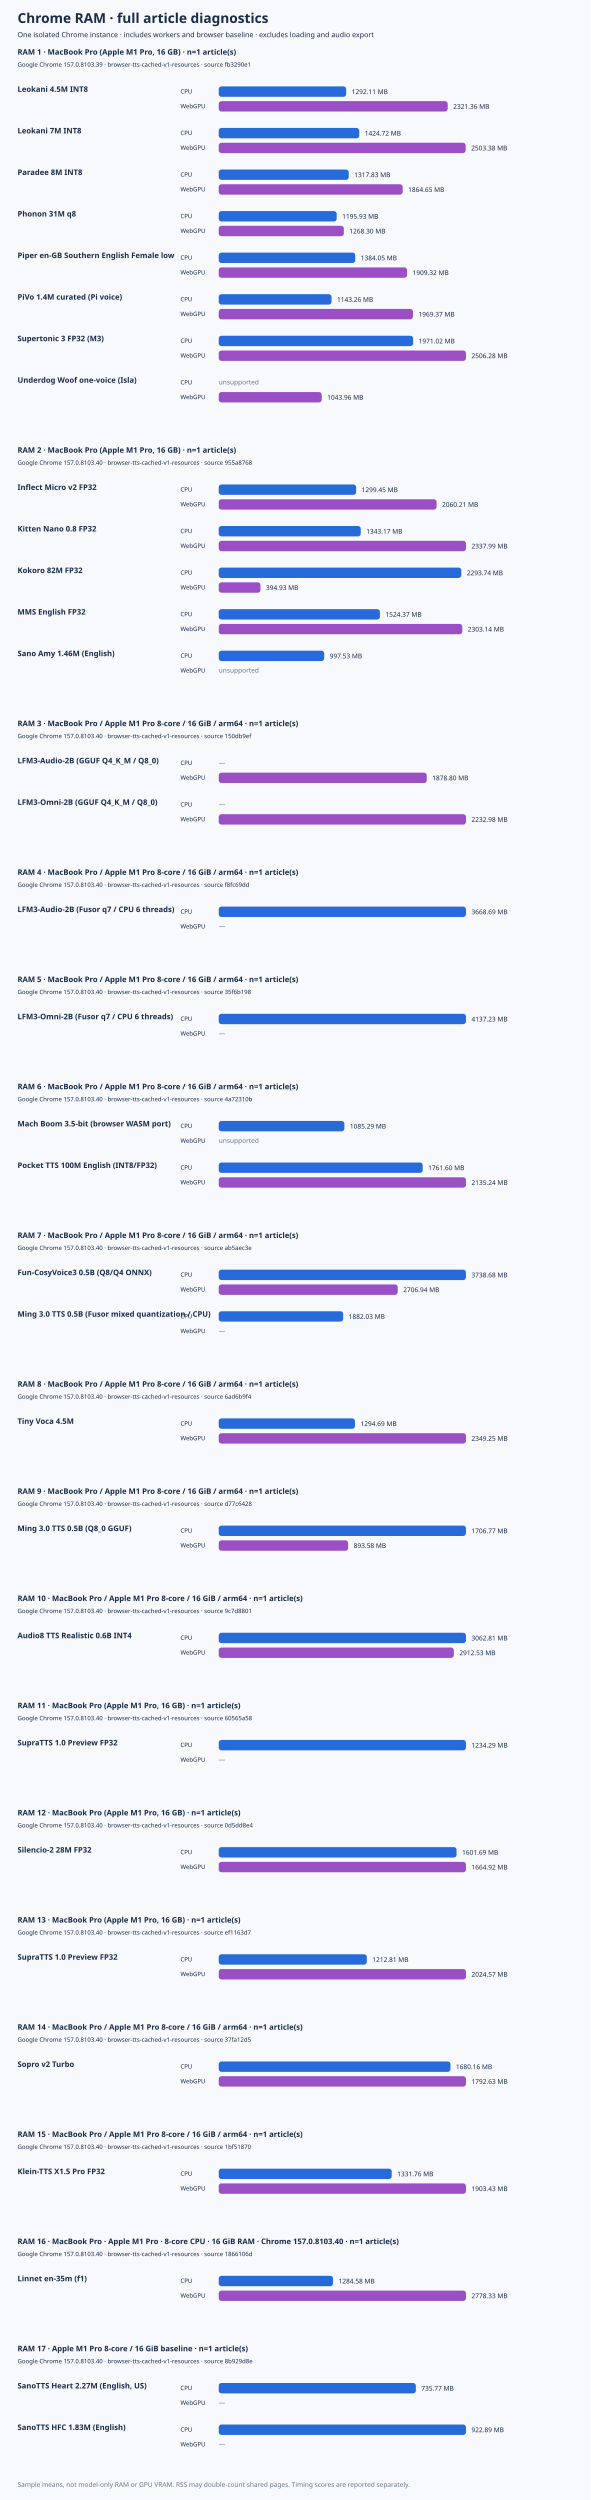
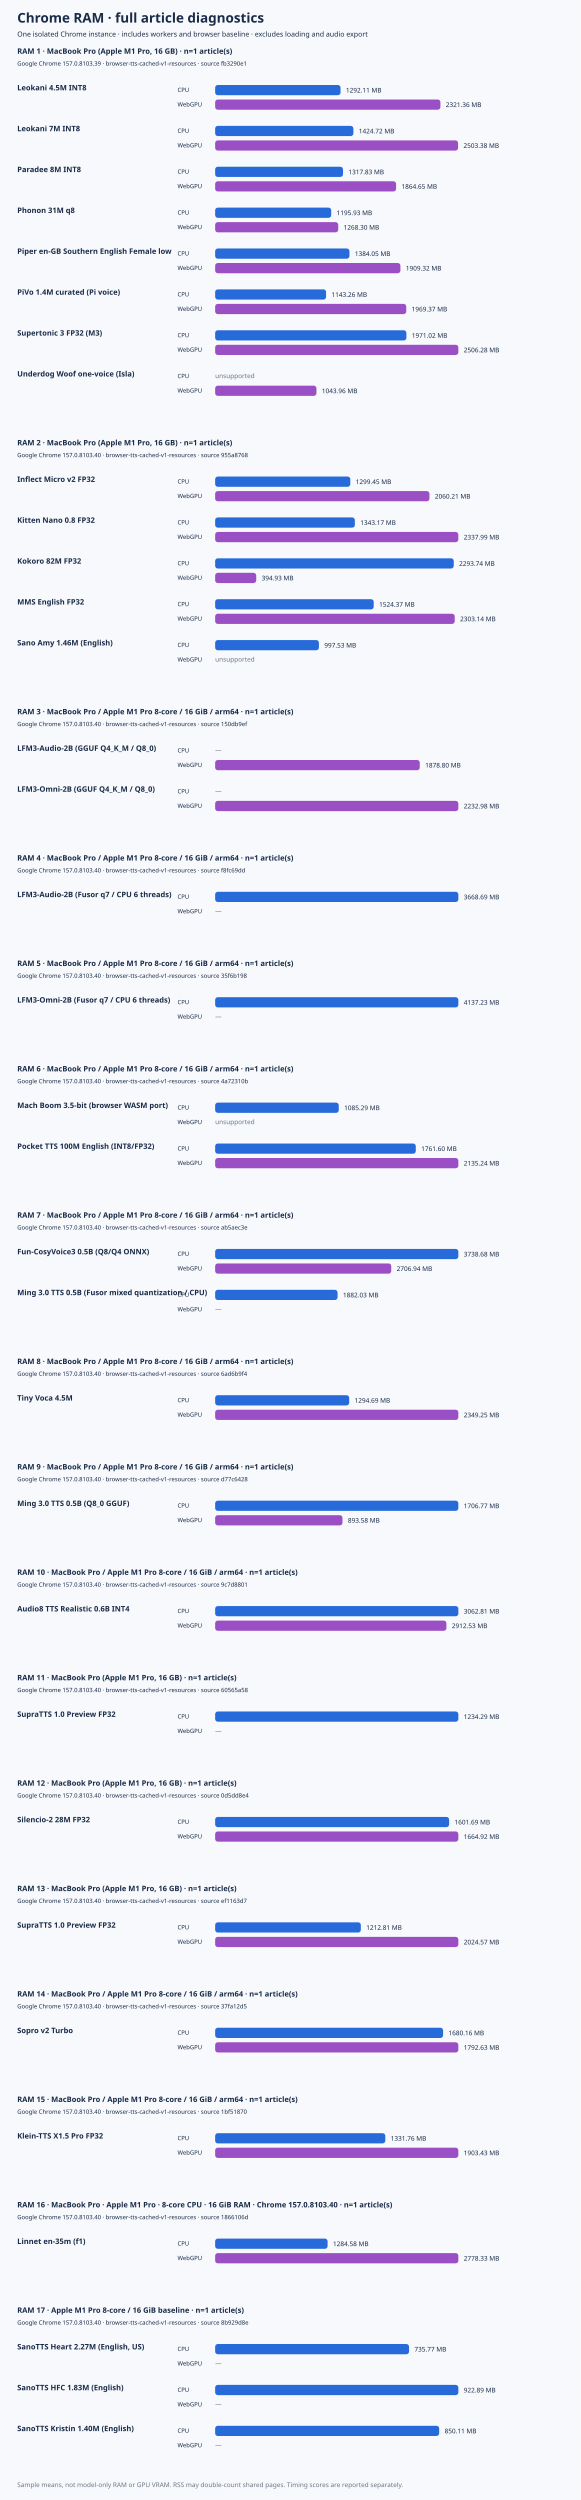
- <svg xmlns="http://www.w3.org/2000/svg" width="1080" height="4572" viewBox="0 0 1080 4572" role="img" aria-labelledby="title desc">
+ <svg xmlns="http://www.w3.org/2000/svg" width="1080" height="4648" viewBox="0 0 1080 4648" role="img" aria-labelledby="title desc">
  <rect width="100%" height="100%" fill="#f7f9fc" />
  <g font-family="system-ui,sans-serif" fill="#192b47">
    <text x="32" y="42" font-size="25" font-weight="700">Chrome RAM · full article diagnostics</text>
    <text x="32" y="68" font-size="13">One isolated Chrome instance · includes workers and browser baseline · excludes loading and audio export</text>
    <text x="32" y="100" font-size="14" font-weight="700">RAM 1 · MacBook Pro (Apple M1 Pro, 16 GB) · n=1 article(s)</text>
    <text x="32" y="122" font-size="11">Google Chrome 157.0.8103.39 · browser-tts-cached-v1-resources · source fb3290e1</text>
    <text x="32" y="168" font-size="14" font-weight="600">Leokani 4.5M INT8</text>
    <text x="330" y="171" font-size="11">CPU</text>
    <rect x="400" y="158" width="233.12" height="19" rx="5" fill="#276bdb" />
    <text x="643.12" y="172" font-size="12">1292.11 MB</text>
    <text x="330" y="198" font-size="11">WebGPU</text>
    <rect x="400" y="185" width="418.81" height="19" rx="5" fill="#9b4fc4" />
    <text x="828.81" y="199" font-size="12">2321.36 MB</text>
    <text x="32" y="244" font-size="14" font-weight="600">Leokani 7M INT8</text>
    <text x="330" y="247" font-size="11">CPU</text>
    <rect x="400" y="234" width="257.04" height="19" rx="5" fill="#276bdb" />
    <text x="667.04" y="248" font-size="12">1424.72 MB</text>
    <text x="330" y="274" font-size="11">WebGPU</text>
    <rect x="400" y="261" width="451.65" height="19" rx="5" fill="#9b4fc4" />
    <text x="861.65" y="275" font-size="12">2503.38 MB</text>
    <text x="32" y="320" font-size="14" font-weight="600">Paradee 8M INT8</text>
    <text x="330" y="323" font-size="11">CPU</text>
    <rect x="400" y="310" width="237.76" height="19" rx="5" fill="#276bdb" />
    <text x="647.76" y="324" font-size="12">1317.83 MB</text>
    <text x="330" y="350" font-size="11">WebGPU</text>
    <rect x="400" y="337" width="336.41" height="19" rx="5" fill="#9b4fc4" />
    <text x="746.41" y="351" font-size="12">1864.65 MB</text>
    <text x="32" y="396" font-size="14" font-weight="600">Phonon 31M q8</text>
    <text x="330" y="399" font-size="11">CPU</text>
    <rect x="400" y="386" width="215.77" height="19" rx="5" fill="#276bdb" />
    <text x="625.77" y="400" font-size="12">1195.93 MB</text>
    <text x="330" y="426" font-size="11">WebGPU</text>
    <rect x="400" y="413" width="228.82" height="19" rx="5" fill="#9b4fc4" />
    <text x="638.82" y="427" font-size="12">1268.30 MB</text>
    <text x="32" y="472" font-size="14" font-weight="600">Piper en-GB Southern English Female low</text>
    <text x="330" y="475" font-size="11">CPU</text>
    <rect x="400" y="462" width="249.71" height="19" rx="5" fill="#276bdb" />
    <text x="659.71" y="476" font-size="12">1384.05 MB</text>
    <text x="330" y="502" font-size="11">WebGPU</text>
    <rect x="400" y="489" width="344.47" height="19" rx="5" fill="#9b4fc4" />
    <text x="754.47" y="503" font-size="12">1909.32 MB</text>
    <text x="32" y="548" font-size="14" font-weight="600">PiVo 1.4M curated (Pi voice)</text>
    <text x="330" y="551" font-size="11">CPU</text>
    <rect x="400" y="538" width="206.26" height="19" rx="5" fill="#276bdb" />
    <text x="616.26" y="552" font-size="12">1143.26 MB</text>
    <text x="330" y="578" font-size="11">WebGPU</text>
    <rect x="400" y="565" width="355.31" height="19" rx="5" fill="#9b4fc4" />
    <text x="765.31" y="579" font-size="12">1969.37 MB</text>
    <text x="32" y="624" font-size="14" font-weight="600">Supertonic 3 FP32 (M3)</text>
    <text x="330" y="627" font-size="11">CPU</text>
    <rect x="400" y="614" width="355.60" height="19" rx="5" fill="#276bdb" />
    <text x="765.60" y="628" font-size="12">1971.02 MB</text>
    <text x="330" y="654" font-size="11">WebGPU</text>
    <rect x="400" y="641" width="452.17" height="19" rx="5" fill="#9b4fc4" />
    <text x="862.17" y="655" font-size="12">2506.28 MB</text>
    <text x="32" y="700" font-size="14" font-weight="600">Underdog Woof one-voice (Isla)</text>
    <text x="330" y="703" font-size="11">CPU</text>
    <text x="400" y="703" font-size="12" fill="#6c7686">unsupported</text>
    <text x="330" y="730" font-size="11">WebGPU</text>
    <rect x="400" y="717" width="188.35" height="19" rx="5" fill="#9b4fc4" />
    <text x="598.35" y="731" font-size="12">1043.96 MB</text>
    <text x="32" y="828" font-size="14" font-weight="700">RAM 2 · MacBook Pro (Apple M1 Pro, 16 GB) · n=1 article(s)</text>
    <text x="32" y="850" font-size="11">Google Chrome 157.0.8103.40 · browser-tts-cached-v1-resources · source 955a8768</text>
    <text x="32" y="896" font-size="14" font-weight="600">Inflect Micro v2 FP32</text>
    <text x="330" y="899" font-size="11">CPU</text>
    <rect x="400" y="886" width="251.32" height="19" rx="5" fill="#276bdb" />
    <text x="661.32" y="900" font-size="12">1299.45 MB</text>
    <text x="330" y="926" font-size="11">WebGPU</text>
    <rect x="400" y="913" width="398.45" height="19" rx="5" fill="#9b4fc4" />
    <text x="808.45" y="927" font-size="12">2060.21 MB</text>
    <text x="32" y="972" font-size="14" font-weight="600">Kitten Nano 0.8 FP32</text>
    <text x="330" y="975" font-size="11">CPU</text>
    <rect x="400" y="962" width="259.77" height="19" rx="5" fill="#276bdb" />
    <text x="669.77" y="976" font-size="12">1343.17 MB</text>
    <text x="330" y="1002" font-size="11">WebGPU</text>
    <rect x="400" y="989" width="452.17" height="19" rx="5" fill="#9b4fc4" />
    <text x="862.17" y="1003" font-size="12">2337.99 MB</text>
    <text x="32" y="1048" font-size="14" font-weight="600">Kokoro 82M FP32</text>
    <text x="330" y="1051" font-size="11">CPU</text>
    <rect x="400" y="1038" width="443.61" height="19" rx="5" fill="#276bdb" />
    <text x="853.61" y="1052" font-size="12">2293.74 MB</text>
    <text x="330" y="1078" font-size="11">WebGPU</text>
    <rect x="400" y="1065" width="76.38" height="19" rx="5" fill="#9b4fc4" />
    <text x="486.38" y="1079" font-size="12">394.93 MB</text>
    <text x="32" y="1124" font-size="14" font-weight="600">MMS English FP32</text>
    <text x="330" y="1127" font-size="11">CPU</text>
    <rect x="400" y="1114" width="294.82" height="19" rx="5" fill="#276bdb" />
    <text x="704.82" y="1128" font-size="12">1524.37 MB</text>
    <text x="330" y="1154" font-size="11">WebGPU</text>
    <rect x="400" y="1141" width="445.43" height="19" rx="5" fill="#9b4fc4" />
    <text x="855.43" y="1155" font-size="12">2303.14 MB</text>
    <text x="32" y="1200" font-size="14" font-weight="600">Sano Amy 1.46M (English)</text>
    <text x="330" y="1203" font-size="11">CPU</text>
    <rect x="400" y="1190" width="192.92" height="19" rx="5" fill="#276bdb" />
    <text x="602.92" y="1204" font-size="12">997.53 MB</text>
    <text x="330" y="1230" font-size="11">WebGPU</text>
    <text x="400" y="1230" font-size="12" fill="#6c7686">unsupported</text>
    <text x="32" y="1328" font-size="14" font-weight="700">RAM 3 · MacBook Pro / Apple M1 Pro 8-core / 16 GiB / arm64 · n=1 article(s)</text>
    <text x="32" y="1350" font-size="11">Google Chrome 157.0.8103.40 · browser-tts-cached-v1-resources · source 150db9ef</text>
    <text x="32" y="1396" font-size="14" font-weight="600">LFM3-Audio-2B (GGUF Q4_K_M / Q8_0)</text>
    <text x="330" y="1399" font-size="11">CPU</text>
    <text x="400" y="1399" font-size="12" fill="#6c7686">—</text>
    <text x="330" y="1426" font-size="11">WebGPU</text>
    <rect x="400" y="1413" width="380.45" height="19" rx="5" fill="#9b4fc4" />
    <text x="790.45" y="1427" font-size="12">1878.80 MB</text>
    <text x="32" y="1472" font-size="14" font-weight="600">LFM3-Omni-2B (GGUF Q4_K_M / Q8_0)</text>
    <text x="330" y="1475" font-size="11">CPU</text>
    <text x="400" y="1475" font-size="12" fill="#6c7686">—</text>
    <text x="330" y="1502" font-size="11">WebGPU</text>
    <rect x="400" y="1489" width="452.17" height="19" rx="5" fill="#9b4fc4" />
    <text x="862.17" y="1503" font-size="12">2232.98 MB</text>
    <text x="32" y="1600" font-size="14" font-weight="700">RAM 4 · MacBook Pro / Apple M1 Pro 8-core / 16 GiB / arm64 · n=1 article(s)</text>
    <text x="32" y="1622" font-size="11">Google Chrome 157.0.8103.40 · browser-tts-cached-v1-resources · source f8fc69dd</text>
    <text x="32" y="1668" font-size="14" font-weight="600">LFM3-Audio-2B (Fusor q7 / CPU 6 threads)</text>
    <text x="330" y="1671" font-size="11">CPU</text>
    <rect x="400" y="1658" width="452.17" height="19" rx="5" fill="#276bdb" />
    <text x="862.17" y="1672" font-size="12">3668.69 MB</text>
    <text x="330" y="1698" font-size="11">WebGPU</text>
    <text x="400" y="1698" font-size="12" fill="#6c7686">—</text>
    <text x="32" y="1796" font-size="14" font-weight="700">RAM 5 · MacBook Pro / Apple M1 Pro 8-core / 16 GiB / arm64 · n=1 article(s)</text>
    <text x="32" y="1818" font-size="11">Google Chrome 157.0.8103.40 · browser-tts-cached-v1-resources · source 35f6b198</text>
    <text x="32" y="1864" font-size="14" font-weight="600">LFM3-Omni-2B (Fusor q7 / CPU 6 threads)</text>
    <text x="330" y="1867" font-size="11">CPU</text>
    <rect x="400" y="1854" width="452.17" height="19" rx="5" fill="#276bdb" />
    <text x="862.17" y="1868" font-size="12">4137.23 MB</text>
    <text x="330" y="1894" font-size="11">WebGPU</text>
    <text x="400" y="1894" font-size="12" fill="#6c7686">—</text>
    <text x="32" y="1992" font-size="14" font-weight="700">RAM 6 · MacBook Pro / Apple M1 Pro 8-core / 16 GiB / arm64 · n=1 article(s)</text>
    <text x="32" y="2014" font-size="11">Google Chrome 157.0.8103.40 · browser-tts-cached-v1-resources · source 4a72310b</text>
    <text x="32" y="2060" font-size="14" font-weight="600">Mach Boom 3.5-bit (browser WASM port)</text>
    <text x="330" y="2063" font-size="11">CPU</text>
    <rect x="400" y="2050" width="229.83" height="19" rx="5" fill="#276bdb" />
    <text x="639.83" y="2064" font-size="12">1085.29 MB</text>
    <text x="330" y="2090" font-size="11">WebGPU</text>
    <text x="400" y="2090" font-size="12" fill="#6c7686">unsupported</text>
    <text x="32" y="2136" font-size="14" font-weight="600">Pocket TTS 100M English (INT8/FP32)</text>
    <text x="330" y="2139" font-size="11">CPU</text>
    <rect x="400" y="2126" width="373.05" height="19" rx="5" fill="#276bdb" />
    <text x="783.05" y="2140" font-size="12">1761.60 MB</text>
    <text x="330" y="2166" font-size="11">WebGPU</text>
    <rect x="400" y="2153" width="452.17" height="19" rx="5" fill="#9b4fc4" />
    <text x="862.17" y="2167" font-size="12">2135.24 MB</text>
    <text x="32" y="2264" font-size="14" font-weight="700">RAM 7 · MacBook Pro / Apple M1 Pro 8-core / 16 GiB / arm64 · n=1 article(s)</text>
    <text x="32" y="2286" font-size="11">Google Chrome 157.0.8103.40 · browser-tts-cached-v1-resources · source ab5aec3e</text>
    <text x="32" y="2332" font-size="14" font-weight="600">Fun-CosyVoice3 0.5B (Q8/Q4 ONNX)</text>
    <text x="330" y="2335" font-size="11">CPU</text>
    <rect x="400" y="2322" width="452.17" height="19" rx="5" fill="#276bdb" />
    <text x="862.17" y="2336" font-size="12">3738.68 MB</text>
    <text x="330" y="2362" font-size="11">WebGPU</text>
    <rect x="400" y="2349" width="327.39" height="19" rx="5" fill="#9b4fc4" />
    <text x="737.39" y="2363" font-size="12">2706.94 MB</text>
    <text x="32" y="2408" font-size="14" font-weight="600">Ming 3.0 TTS 0.5B (Fusor mixed quantization / CPU)</text>
    <text x="330" y="2411" font-size="11">CPU</text>
    <rect x="400" y="2398" width="227.62" height="19" rx="5" fill="#276bdb" />
    <text x="637.62" y="2412" font-size="12">1882.03 MB</text>
    <text x="330" y="2438" font-size="11">WebGPU</text>
    <text x="400" y="2438" font-size="12" fill="#6c7686">—</text>
    <text x="32" y="2536" font-size="14" font-weight="700">RAM 8 · MacBook Pro / Apple M1 Pro 8-core / 16 GiB / arm64 · n=1 article(s)</text>
    <text x="32" y="2558" font-size="11">Google Chrome 157.0.8103.40 · browser-tts-cached-v1-resources · source 6ad6b9f4</text>
    <text x="32" y="2604" font-size="14" font-weight="600">Tiny Voca 4.5M</text>
    <text x="330" y="2607" font-size="11">CPU</text>
    <rect x="400" y="2594" width="249.20" height="19" rx="5" fill="#276bdb" />
    <text x="659.20" y="2608" font-size="12">1294.69 MB</text>
    <text x="330" y="2634" font-size="11">WebGPU</text>
    <rect x="400" y="2621" width="452.17" height="19" rx="5" fill="#9b4fc4" />
    <text x="862.17" y="2635" font-size="12">2349.25 MB</text>
    <text x="32" y="2732" font-size="14" font-weight="700">RAM 9 · MacBook Pro / Apple M1 Pro 8-core / 16 GiB / arm64 · n=1 article(s)</text>
    <text x="32" y="2754" font-size="11">Google Chrome 157.0.8103.40 · browser-tts-cached-v1-resources · source d77c6428</text>
    <text x="32" y="2800" font-size="14" font-weight="600">Ming 3.0 TTS 0.5B (Q8_0 GGUF)</text>
    <text x="330" y="2803" font-size="11">CPU</text>
    <rect x="400" y="2790" width="452.17" height="19" rx="5" fill="#276bdb" />
    <text x="862.17" y="2804" font-size="12">1706.77 MB</text>
    <text x="330" y="2830" font-size="11">WebGPU</text>
    <rect x="400" y="2817" width="236.74" height="19" rx="5" fill="#9b4fc4" />
    <text x="646.74" y="2831" font-size="12">893.58 MB</text>
    <text x="32" y="2928" font-size="14" font-weight="700">RAM 10 · MacBook Pro / Apple M1 Pro 8-core / 16 GiB / arm64 · n=1 article(s)</text>
    <text x="32" y="2950" font-size="11">Google Chrome 157.0.8103.40 · browser-tts-cached-v1-resources · source 9c7d8801</text>
    <text x="32" y="2996" font-size="14" font-weight="600">Audio8 TTS Realistic 0.6B INT4</text>
    <text x="330" y="2999" font-size="11">CPU</text>
    <rect x="400" y="2986" width="452.17" height="19" rx="5" fill="#276bdb" />
    <text x="862.17" y="3000" font-size="12">3062.81 MB</text>
    <text x="330" y="3026" font-size="11">WebGPU</text>
    <rect x="400" y="3013" width="429.99" height="19" rx="5" fill="#9b4fc4" />
    <text x="839.99" y="3027" font-size="12">2912.53 MB</text>
    <text x="32" y="3124" font-size="14" font-weight="700">RAM 11 · MacBook Pro (Apple M1 Pro, 16 GB) · n=1 article(s)</text>
    <text x="32" y="3146" font-size="11">Google Chrome 157.0.8103.40 · browser-tts-cached-v1-resources · source 60565a58</text>
    <text x="32" y="3192" font-size="14" font-weight="600">SupraTTS 1.0 Preview FP32</text>
    <text x="330" y="3195" font-size="11">CPU</text>
    <rect x="400" y="3182" width="452.17" height="19" rx="5" fill="#276bdb" />
    <text x="862.17" y="3196" font-size="12">1234.29 MB</text>
    <text x="330" y="3222" font-size="11">WebGPU</text>
    <text x="400" y="3222" font-size="12" fill="#6c7686">—</text>
    <text x="32" y="3320" font-size="14" font-weight="700">RAM 12 · MacBook Pro (Apple M1 Pro, 16 GB) · n=1 article(s)</text>
    <text x="32" y="3342" font-size="11">Google Chrome 157.0.8103.40 · browser-tts-cached-v1-resources · source 0d5dd8e4</text>
    <text x="32" y="3388" font-size="14" font-weight="600">Silencio-2 28M FP32</text>
    <text x="330" y="3391" font-size="11">CPU</text>
    <rect x="400" y="3378" width="435.00" height="19" rx="5" fill="#276bdb" />
    <text x="845.00" y="3392" font-size="12">1601.69 MB</text>
    <text x="330" y="3418" font-size="11">WebGPU</text>
    <rect x="400" y="3405" width="452.17" height="19" rx="5" fill="#9b4fc4" />
    <text x="862.17" y="3419" font-size="12">1664.92 MB</text>
    <text x="32" y="3516" font-size="14" font-weight="700">RAM 13 · MacBook Pro (Apple M1 Pro, 16 GB) · n=1 article(s)</text>
    <text x="32" y="3538" font-size="11">Google Chrome 157.0.8103.40 · browser-tts-cached-v1-resources · source ef1163d7</text>
    <text x="32" y="3584" font-size="14" font-weight="600">SupraTTS 1.0 Preview FP32</text>
    <text x="330" y="3587" font-size="11">CPU</text>
    <rect x="400" y="3574" width="270.87" height="19" rx="5" fill="#276bdb" />
    <text x="680.87" y="3588" font-size="12">1212.81 MB</text>
    <text x="330" y="3614" font-size="11">WebGPU</text>
    <rect x="400" y="3601" width="452.17" height="19" rx="5" fill="#9b4fc4" />
    <text x="862.17" y="3615" font-size="12">2024.57 MB</text>
    <text x="32" y="3712" font-size="14" font-weight="700">RAM 14 · MacBook Pro / Apple M1 Pro 8-core / 16 GiB / arm64 · n=1 article(s)</text>
    <text x="32" y="3734" font-size="11">Google Chrome 157.0.8103.40 · browser-tts-cached-v1-resources · source 37fa12d5</text>
    <text x="32" y="3780" font-size="14" font-weight="600">Sopro v2 Turbo</text>
    <text x="330" y="3783" font-size="11">CPU</text>
    <rect x="400" y="3770" width="423.80" height="19" rx="5" fill="#276bdb" />
    <text x="833.80" y="3784" font-size="12">1680.16 MB</text>
    <text x="330" y="3810" font-size="11">WebGPU</text>
    <rect x="400" y="3797" width="452.17" height="19" rx="5" fill="#9b4fc4" />
    <text x="862.17" y="3811" font-size="12">1792.63 MB</text>
    <text x="32" y="3908" font-size="14" font-weight="700">RAM 15 · MacBook Pro / Apple M1 Pro 8-core / 16 GiB / arm64 · n=1 article(s)</text>
    <text x="32" y="3930" font-size="11">Google Chrome 157.0.8103.40 · browser-tts-cached-v1-resources · source 1bf51870</text>
    <text x="32" y="3976" font-size="14" font-weight="600">Klein-TTS X1.5 Pro FP32</text>
    <text x="330" y="3979" font-size="11">CPU</text>
    <rect x="400" y="3966" width="316.37" height="19" rx="5" fill="#276bdb" />
    <text x="726.37" y="3980" font-size="12">1331.76 MB</text>
    <text x="330" y="4006" font-size="11">WebGPU</text>
    <rect x="400" y="3993" width="452.17" height="19" rx="5" fill="#9b4fc4" />
    <text x="862.17" y="4007" font-size="12">1903.43 MB</text>
    <text x="32" y="4104" font-size="14" font-weight="700">RAM 16 · MacBook Pro · Apple M1 Pro · 8-core CPU · 16 GiB RAM · Chrome 157.0.8103.40 · n=1 article(s)</text>
    <text x="32" y="4126" font-size="11">Google Chrome 157.0.8103.40 · browser-tts-cached-v1-resources · source 1866106d</text>
    <text x="32" y="4172" font-size="14" font-weight="600">Linnet en-35m (f1)</text>
    <text x="330" y="4175" font-size="11">CPU</text>
    <rect x="400" y="4162" width="209.07" height="19" rx="5" fill="#276bdb" />
    <text x="619.07" y="4176" font-size="12">1284.58 MB</text>
    <text x="330" y="4202" font-size="11">WebGPU</text>
    <rect x="400" y="4189" width="452.17" height="19" rx="5" fill="#9b4fc4" />
    <text x="862.17" y="4203" font-size="12">2778.33 MB</text>
    <text x="32" y="4300" font-size="14" font-weight="700">RAM 17 · Apple M1 Pro 8-core / 16 GiB baseline · n=1 article(s)</text>
    <text x="32" y="4322" font-size="11">Google Chrome 157.0.8103.40 · browser-tts-cached-v1-resources · source 8b929d8e</text>
    <text x="32" y="4368" font-size="14" font-weight="600">SanoTTS Heart 2.27M (English, US)</text>
    <text x="330" y="4371" font-size="11">CPU</text>
    <rect x="400" y="4358" width="360.50" height="19" rx="5" fill="#276bdb" />
    <text x="770.50" y="4372" font-size="12">735.77 MB</text>
    <text x="330" y="4398" font-size="11">WebGPU</text>
    <text x="400" y="4398" font-size="12" fill="#6c7686">—</text>
    <text x="32" y="4444" font-size="14" font-weight="600">SanoTTS HFC 1.83M (English)</text>
    <text x="330" y="4447" font-size="11">CPU</text>
    <rect x="400" y="4434" width="452.17" height="19" rx="5" fill="#276bdb" />
    <text x="862.17" y="4448" font-size="12">922.89 MB</text>
    <text x="330" y="4474" font-size="11">WebGPU</text>
    <text x="400" y="4474" font-size="12" fill="#6c7686">—</text>
-     <text x="32" y="4548" font-size="12" fill="#6c7686">Sample means, not model-only RAM or GPU VRAM. RSS may double-count shared pages. Timing scores are reported separately.</text>
+     <text x="32" y="4520" font-size="14" font-weight="600">SanoTTS Kristin 1.40M (English)</text>
+     <text x="330" y="4523" font-size="11">CPU</text>
+     <rect x="400" y="4510" width="416.52" height="19" rx="5" fill="#276bdb" />
+     <text x="826.52" y="4524" font-size="12">850.11 MB</text>
+     <text x="330" y="4550" font-size="11">WebGPU</text>
+     <text x="400" y="4550" font-size="12" fill="#6c7686">—</text>
+     <text x="32" y="4624" font-size="12" fill="#6c7686">Sample means, not model-only RAM or GPU VRAM. RSS may double-count shared pages. Timing scores are reported separately.</text>
  </g>
</svg>
